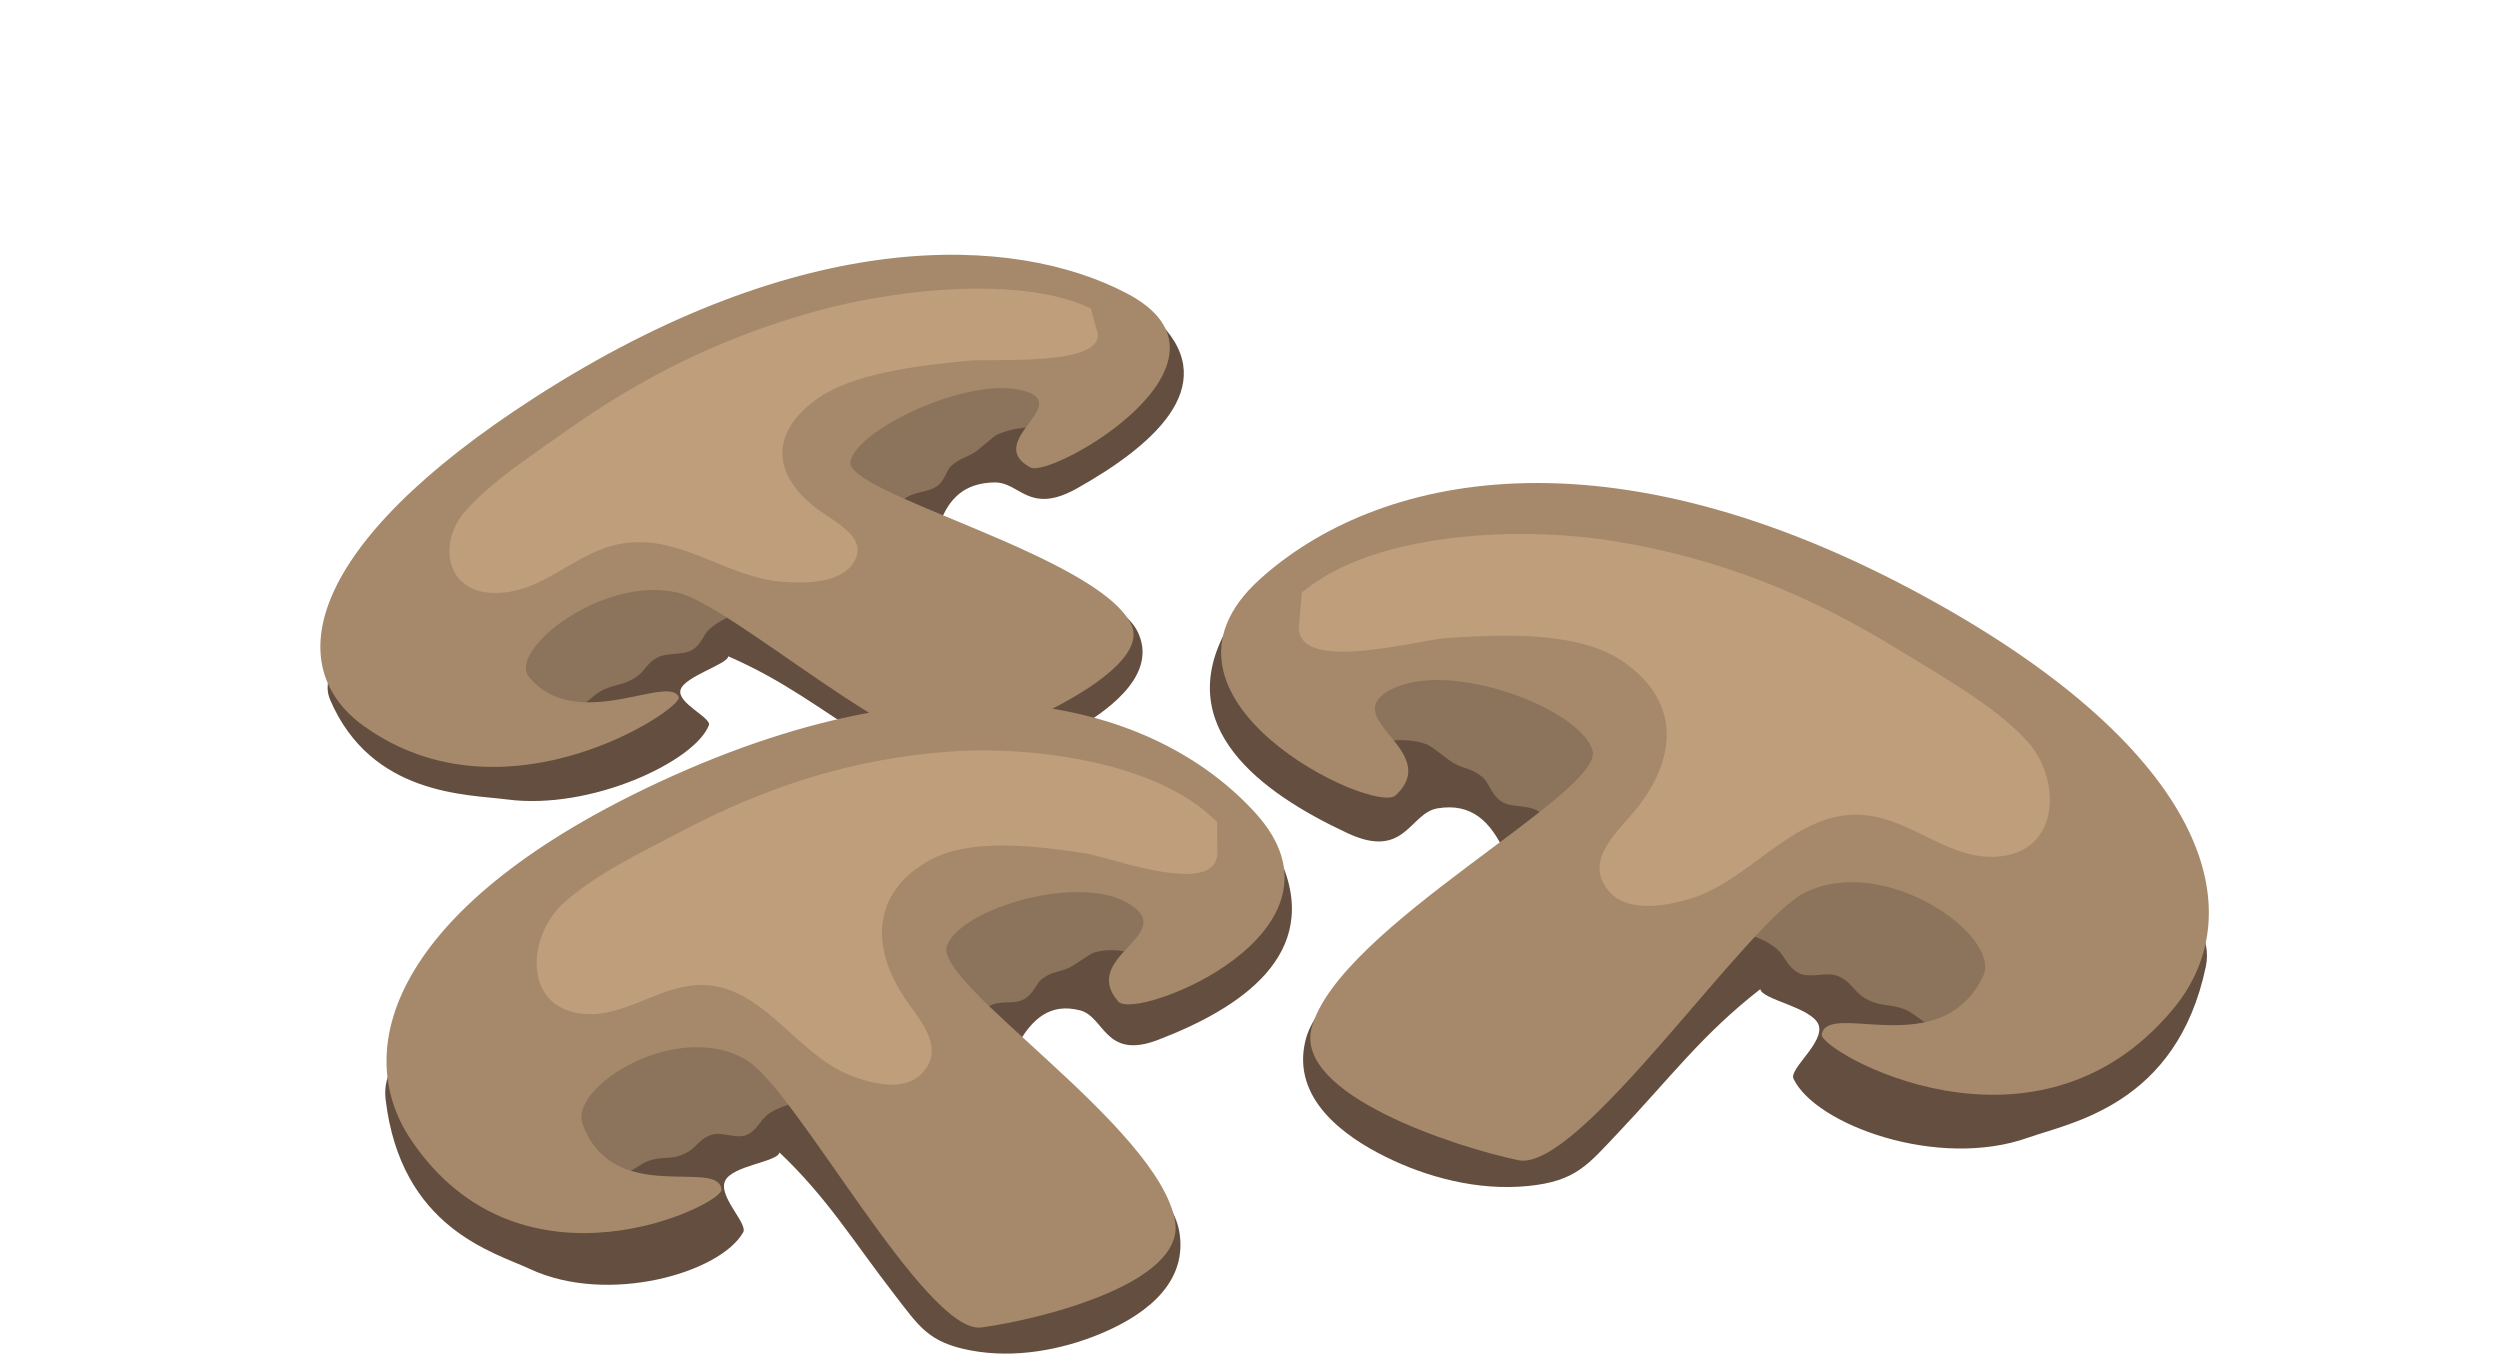
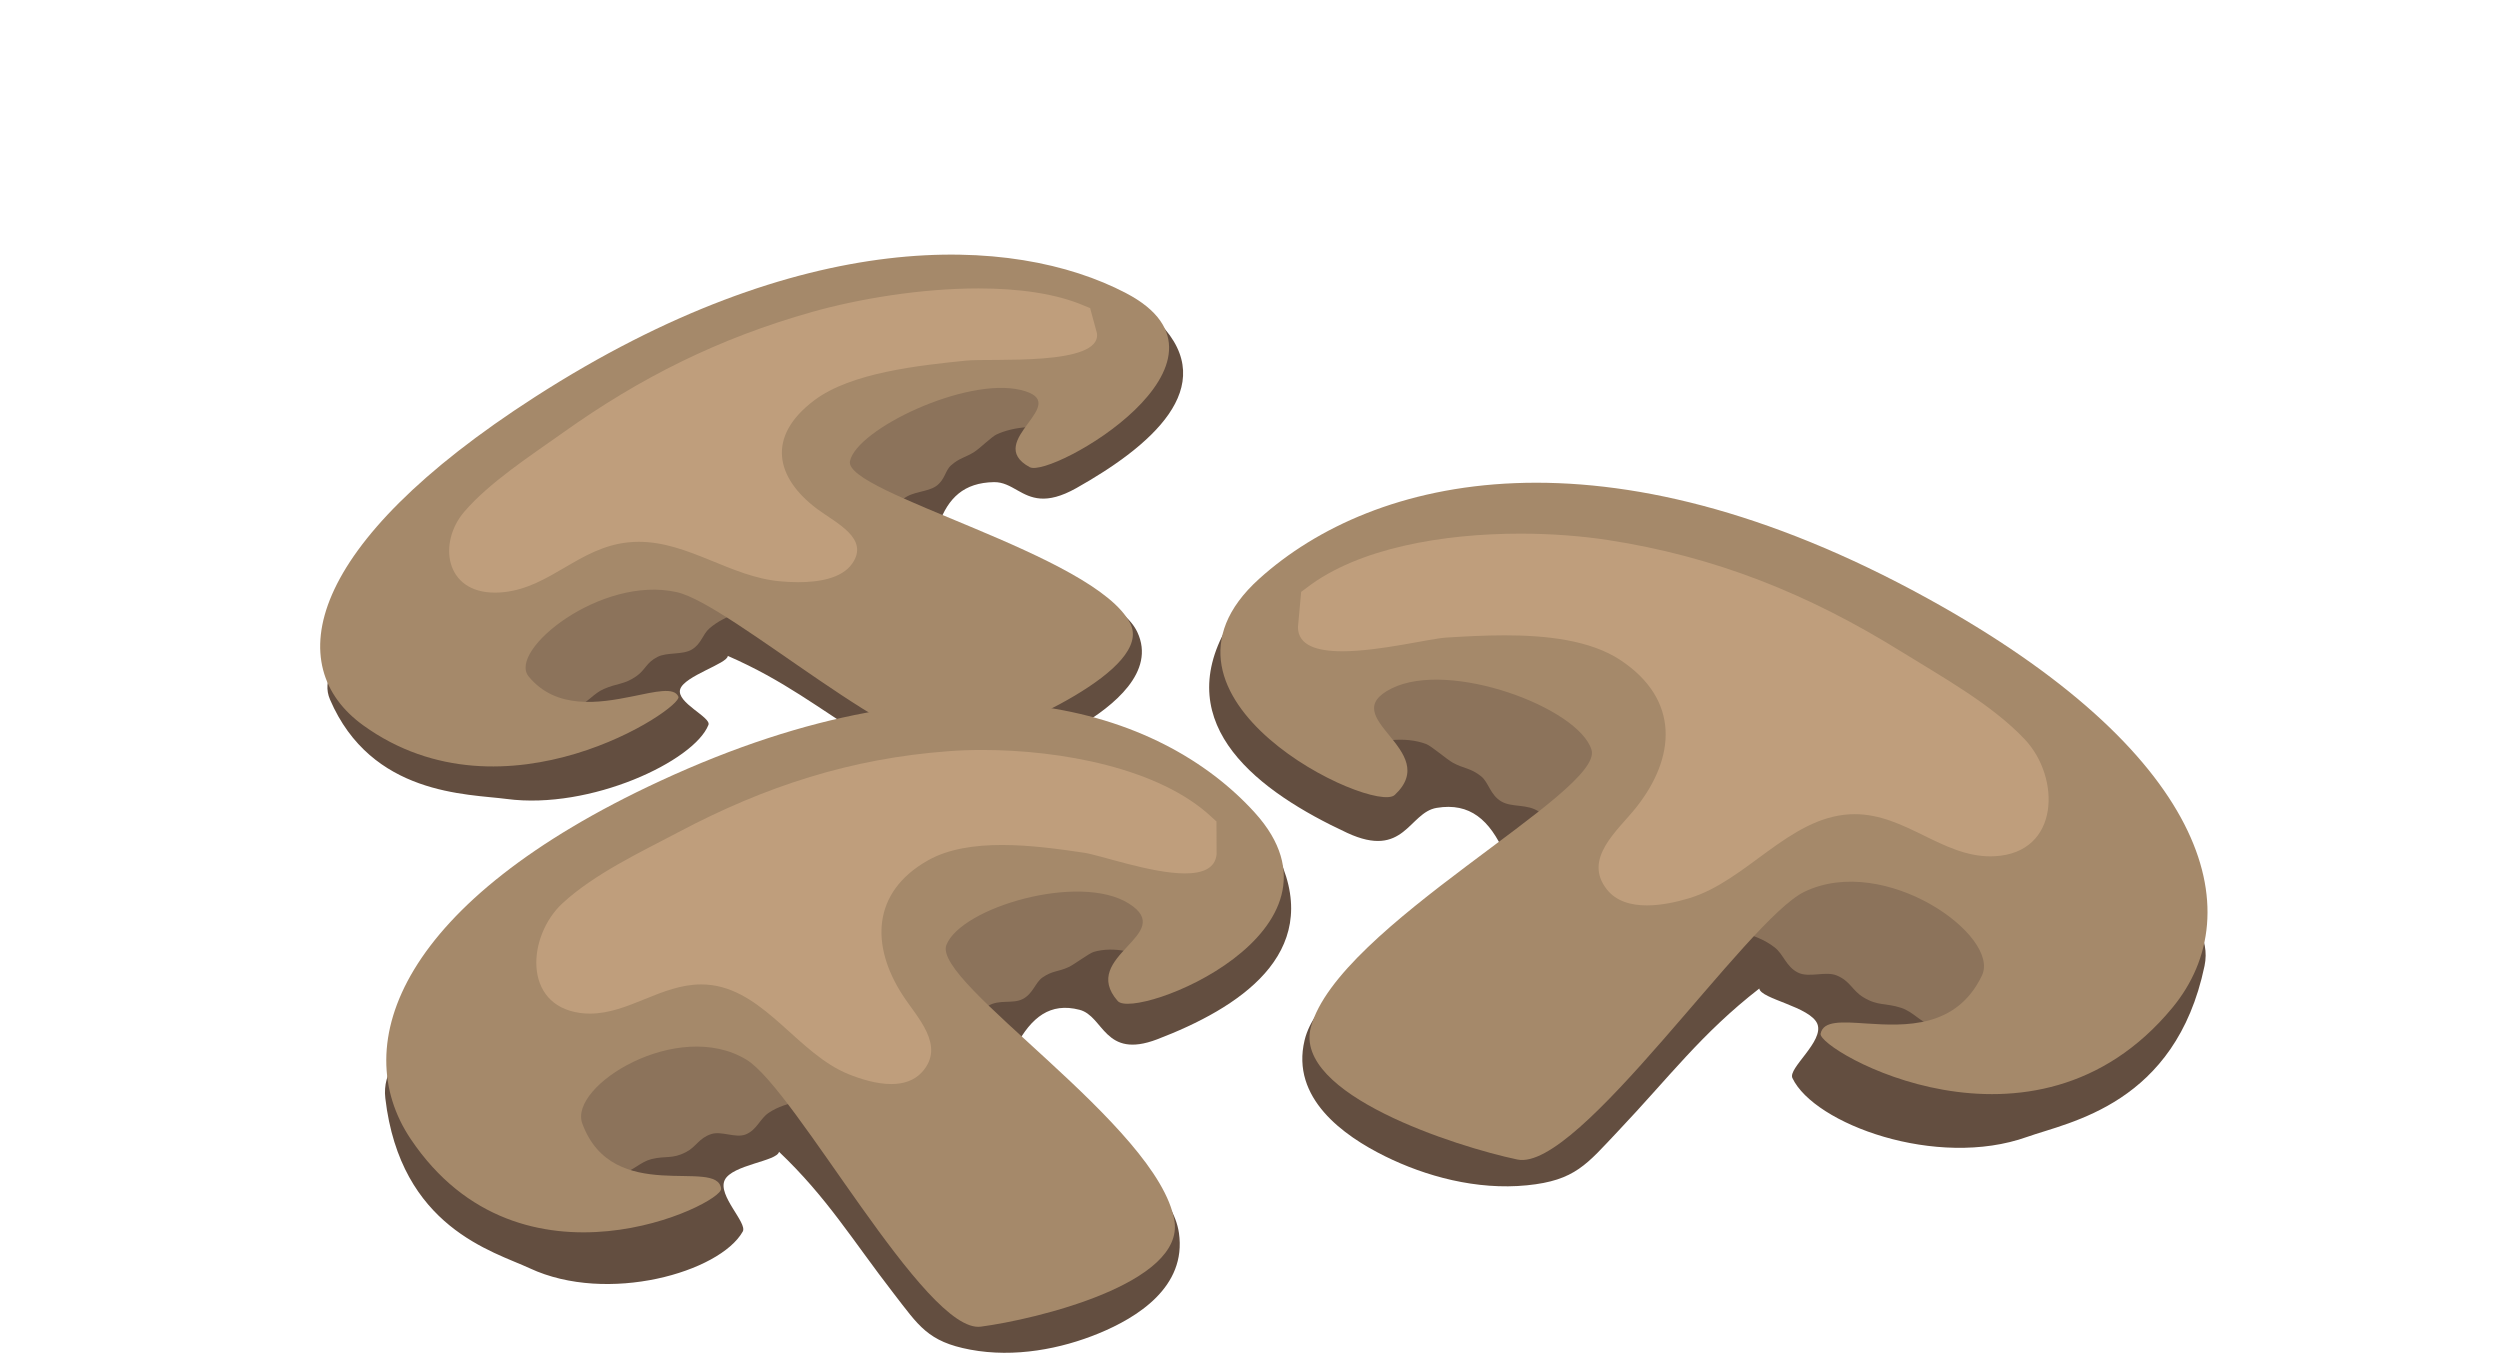
- <svg xmlns="http://www.w3.org/2000/svg" width="189.064mm" height="103.118mm" viewBox="0 0 189.064 103.118" version="1.1" id="svg11989">
-   <defs id="defs11986" />
-   <g id="layer5" style="display:inline" transform="translate(-2.397317,-4.347441)">
-     <g id="g15786" transform="matrix(0.3527778,0,0,-0.3527778,-739.2368,511.4259)" style="display:inline">
-       <path d="m 2186.84,1311.92 c 6.26,20.12 33.97,23.72 53.73,34.6 13.43,7.39 30.63,15.39 46.17,18.74 8.2,1.78 16.1,3.38 24.5,3.31 5.86,-0.05 11.78,-1.55 17.33,-1.45 l 22.51,0.86 c 13.14,-13.66 -2.18,-26.43 -17.95,-35.3 -6.58,-3.69 -9.75,-2.09 -12.6,-0.48 -1.6,0.9 -3.1,1.8 -5.05,1.77 -6.49,-0.11 -9.81,-3.43 -11.82,-8.95 -2.76,-7.56 17.44,-9.54 24.04,-12.08 6.32,-2.43 15.76,-5.28 18.52,-11.13 4.03,-8.54 -5.12,-15.88 -12.54,-20.26 -7.22,-4.26 -16.62,-7.92 -26.34,-8.59 -9.3,-0.65 -11.9,1.54 -18.66,5.76 -11.1,6.92 -18.16,12.67 -30.3,17.98 0.02,-1.64 -9.33,-4.29 -10.21,-7.16 -0.88,-2.88 6.7,-5.99 6.06,-7.64 -3.04,-7.75 -25.31,-18.27 -43.28,-15.89 -8.38,1.11 -29.04,0.71 -37.9,21.34 -3.56,8.29 11.14,16.03 13.79,24.57" style="fill:#634e40;fill-opacity:1;fill-rule:nonzero;stroke:none;stroke-width:0.1" id="path2496" />
-       <path d="m 2202.78,1314.46 c 11.36,19.86 33.84,33.41 57.57,42.33 16.5,6.21 39.17,17.55 57.21,12.38 5.31,-1.53 11.72,-5.51 14.24,-9.72 1.73,-2.89 1.86,-10.18 -0.9,-11.39 l -2.07,-2.87 c -3.52,1.06 -9.07,0.79 -12.87,-1.03 -0.96,-0.46 -3.56,-2.97 -4.64,-3.67 -2.03,-1.3 -3.21,-1.28 -5.06,-2.93 -1.29,-1.14 -1.27,-3.11 -3.22,-4.46 -1.9,-1.3 -4.96,-1.08 -6.99,-2.72 -4.03,-3.25 -1.17,-7.05 -5.54,-9.79 -3.95,-2.48 -10.91,-1.44 -14.24,-4.44 -1.51,-1.37 -0.31,-3.43 -1.88,-4.91 -1.49,-1.41 -5.09,-2.21 -7.12,-2.97 -4.47,-1.68 -9.38,-2.68 -12.8,-5.65 -1.54,-1.33 -1.71,-3.3 -3.81,-4.56 -1.99,-1.19 -5.29,-0.53 -7.34,-1.57 -2.45,-1.24 -2.59,-2.78 -4.55,-4.15 -2.61,-1.82 -4.08,-1.47 -6.96,-2.73 -2.2,-0.96 -3.31,-2.77 -5.69,-3.82 -2.28,-1.01 -5.52,-0.73 -7.98,-1.32 -8.07,-1.92 -14.67,-4.92 -20.5,2.11 -7.43,8.94 0.14,19.13 5.14,27.88" style="fill:#8c735b;fill-opacity:1;fill-rule:nonzero;stroke:none;stroke-width:0.1" id="path2498" />
-       <path d="m 2344.71,1303.66 c -7.53,14.83 -61.57,27.96 -60.12,34.82 1.45,6.87 24.87,18.08 36.62,15.26 11.76,-2.81 -8.35,-10.97 1.94,-16.56 4.52,-2.46 48.68,22.7 20.62,37.35 -24.31,12.7 -69.54,14.5 -126.72,-22.27 -49.39,-31.76 -54.47,-57.77 -36.85,-70.47 30.45,-21.95 68.59,3.75 67.59,6.15 -0.88,2.12 -4.86,1.09 -9.93,0.06 -7.09,-1.44 -16.31,-2.87 -22.19,4.28 -4.57,5.56 15.49,21.76 31.78,18.09 11.71,-2.63 49.75,-36.91 61.11,-33.14 11.37,3.77 41.16,16.55 36.15,26.43" style="fill:#a5896a;fill-opacity:1;fill-rule:nonzero;stroke:none;stroke-width:0.1" id="path2500" />
-       <path d="m 2336.24,1371.25 c -0.01,0 -0.06,0.02 -0.14,0.05 l -0.01,0.03 c 0.12,-0.06 0.16,-0.08 0.15,-0.08" style="fill:#bf9e7c;fill-opacity:1;fill-rule:nonzero;stroke:none;stroke-width:0.1" id="path2502" />
-       <path d="m 2208.42,1310.27 c -10.77,0 -12.2,10.77 -6.58,17.33 5.43,6.34 14.29,12.07 21.26,17.03 16.48,11.74 33.34,20.2 53.38,25.85 9.94,2.8 23.28,5.04 35.66,5.04 8.53,0 16.59,-1.06 22.78,-3.74 0.16,-0.07 0.87,-0.36 1.18,-0.48 l 1.46,-5.37 c 1.06,-7.15 -22.69,-5.35 -28.01,-5.89 -10.15,-1.03 -24.72,-2.57 -32.61,-8.51 -10.41,-7.84 -8.24,-16.67 0.58,-23.29 4.06,-3.04 11.37,-6.33 7.52,-11.78 -2.24,-3.17 -7.17,-3.95 -11.54,-3.95 -1.39,0 -2.73,0.08 -3.91,0.19 -10.6,0.94 -19.64,8.47 -30.29,8.47 -0.76,0 -1.53,-0.04 -2.31,-0.12 -10.47,-1.1 -16.61,-9.59 -26.64,-10.68 -0.67,-0.07 -1.32,-0.1 -1.93,-0.1" style="fill:#bf9e7c;fill-opacity:1;fill-rule:nonzero;stroke:none;stroke-width:0.1" id="path2504" />
-       <path d="m 2555.76,1260.64 c -10.32,25.97 -41.43,25.16 -65.03,35.84 -16.05,7.25 -36.34,14.55 -54.02,15.91 -9.32,0.72 -18.28,1.27 -27.52,-0.56 -6.44,-1.27 -12.7,-4.51 -18.82,-5.51 l -24.92,-3.46 c -12.13,-21.2 6.91,-35.35 25.78,-44.12 12.29,-5.71 13.21,4.37 19.21,5.36 7.16,1.19 11.37,-2.63 14.53,-9.68 4.33,-9.68 -17.56,-16.51 -24.39,-21.3 -6.55,-4.59 -16.44,-10.4 -18.48,-18.88 -2.97,-12.4 8.35,-20.47 17.26,-24.87 8.67,-4.29 19.64,-7.31 30.45,-6.23 10.35,1.03 12.83,4.53 19.55,11.63 11.04,11.65 17.82,20.89 30.28,30.58 0.26,-2.24 10.99,-3.9 12.46,-7.61 1.46,-3.72 -6.36,-9.49 -5.36,-11.59 4.66,-9.86 30.96,-19.56 50.34,-12.63 9.03,3.22 31.83,6.92 38.06,36.67 2.5,11.97 -14.99,19.43 -19.38,30.45" style="fill:#634e40;fill-opacity:1;fill-rule:nonzero;stroke:none;stroke-width:0.1" id="path2506" />
-       <path d="m 2537.79,1260.82 c -15.9,24.56 -42.95,38.29 -70.59,45.52 -19.22,5.02 -46.1,15.73 -65.07,5.01 -5.58,-3.16 -11.96,-9.86 -14.01,-16.09 -1.4,-4.26 -0.31,-14.17 2.94,-15.24 l 2.77,-3.46 c 3.69,2.16 9.84,2.93 14.34,1.24 1.13,-0.42 4.42,-3.29 5.73,-4.01 2.45,-1.34 3.76,-1.08 6.07,-2.92 1.61,-1.29 1.93,-3.96 4.31,-5.38 2.31,-1.38 5.64,-0.45 8.15,-2.25 4.99,-3.59 2.49,-9.31 7.77,-12.13 4.77,-2.55 12.26,0.28 16.43,-3.1 1.89,-1.53 0.92,-4.57 2.91,-6.26 1.88,-1.6 5.97,-1.94 8.33,-2.56 5.22,-1.36 10.79,-1.7 15.06,-5.02 1.92,-1.49 2.45,-4.12 4.98,-5.39 1.24,-0.63 2.78,-0.5 4.32,-0.38 1.43,0.12 2.85,0.23 4.02,-0.25 2.9,-1.18 3.32,-3.24 5.71,-4.68 3.18,-1.93 4.75,-1.16 8.13,-2.27 2.59,-0.86 4.11,-3.07 6.92,-4.01 1.59,-0.53 3.47,-0.38 5.32,-0.23 1.27,0.1 2.53,0.2 3.67,0.09 9.22,-0.95 17,-3.66 22.21,7.06 6.65,13.63 -3.42,25.88 -10.42,36.71" style="fill:#8c735b;fill-opacity:1;fill-rule:nonzero;stroke:none;stroke-width:0.1" id="path2508" />
-       <path d="m 2383.45,1217.05 c 5.75,21.64 62.97,50.51 60.2,59.51 -2.76,9 -30.44,19.38 -42.9,13.15 -12.46,-6.23 11.07,-13.15 0.69,-22.84 -4.55,-4.25 -57.44,20.76 -29.07,46.37 24.59,22.18 74.05,33.91 143.25,-4.15 59.79,-32.89 69.82,-67.06 52.6,-87.89 -29.76,-35.99 -76.12,-9 -75.43,-5.54 0.57,2.87 4.65,2.53 9.93,2.18 8.16,-0.53 19.21,-1.07 24.67,10.28 4.08,8.48 -20.76,26.3 -38.06,17.99 -12.43,-5.97 -48.44,-60.2 -61.59,-57.44 -13.15,2.77 -48.12,13.97 -44.29,28.38" style="fill:#a5896a;fill-opacity:1;fill-rule:nonzero;stroke:none;stroke-width:0.1" id="path2510" />
-       <path d="m 2381.22,1310.33 c -0.01,0 0.04,0.04 0.15,0.14 v -0.04 c -0.09,-0.06 -0.14,-0.1 -0.15,-0.1" style="fill:#bf9e7c;fill-opacity:1;fill-rule:nonzero;stroke:none;stroke-width:0.1" id="path2512" />
-       <path d="m 2455.53,1243.18 c -3.36,0 -6.57,0.85 -8.61,3.45 -5.16,6.6 2.32,12.55 6.27,17.51 8.57,10.78 9.45,23.18 -3.34,31.66 -6.48,4.29 -15.9,5.31 -24.82,5.31 -4.44,0 -8.75,-0.25 -12.52,-0.48 -3.57,-0.22 -14.3,-2.94 -22.32,-2.94 -5.35,0 -9.49,1.21 -9.51,5.17 l 0.69,7.57 c 0.31,0.22 1.05,0.77 1.21,0.9 11.07,8.52 29.28,11.59 45.8,11.59 6.72,0 13.16,-0.51 18.73,-1.36 23.02,-3.54 43.03,-11.53 63.17,-24.05 8.52,-5.29 19.24,-11.23 26.29,-18.7 7.73,-8.17 7.59,-24.34 -6.41,-25.08 -0.32,-0.02 -0.63,-0.03 -0.94,-0.03 -5.21,0 -9.78,2.26 -14.41,4.53 -4.62,2.26 -9.3,4.52 -14.71,4.52 -0.36,0 -0.72,-0.01 -1.08,-0.03 -13.07,-0.74 -22.12,-14.3 -34.45,-18.01 -2.56,-0.77 -5.86,-1.53 -9.04,-1.53" style="fill:#bf9e7c;fill-opacity:1;fill-rule:nonzero;stroke:none;stroke-width:0.1" id="path2514" />
-       <path d="m 2204.47,1228.36 c 11.17,23.07 38.73,20.03 60.52,28.09 14.81,5.48 33.4,10.68 49.2,10.62 8.33,-0.03 16.34,-0.19 24.41,-2.55 5.62,-1.64 10.93,-5.08 16.29,-6.45 l 21.86,-5.02 c 9.16,-20.36 -8.85,-31.94 -26.28,-38.6 -11.36,-4.33 -11.4,4.99 -16.65,6.34 -6.27,1.62 -10.31,-1.57 -13.65,-7.82 -4.59,-8.56 14.33,-16.45 20.02,-21.35 5.46,-4.7 13.81,-10.76 14.96,-18.7 1.69,-11.6 -8.98,-18.17 -17.24,-21.56 -8.03,-3.3 -18,-5.26 -27.53,-3.47 -9.11,1.71 -11.04,5.11 -16.47,12.12 -8.9,11.52 -14.22,20.5 -24.54,30.32 -0.4,-2.04 -10.07,-2.77 -11.65,-6.07 -1.58,-3.3 4.92,-9.18 3.87,-11.04 -4.9,-8.71 -29.01,-15.66 -45.69,-7.88 -7.77,3.63 -27.74,8.71 -30.98,36.49 -1.31,11.17 14.81,16.73 19.55,26.53" style="fill:#634e40;fill-opacity:1;fill-rule:nonzero;stroke:none;stroke-width:0.1" id="path2516" />
-       <path d="m 2220.45,1227.19 c 16,21.37 41.09,31.98 66.2,36.57 17.45,3.2 42.16,11.04 58.18,-0.2 4.72,-3.31 9.86,-9.94 11.21,-15.81 0.92,-4.01 -0.82,-13.03 -3.79,-13.77 l -2.72,-2.98 c -3.11,2.26 -8.52,3.42 -12.64,2.21 -1.04,-0.31 -4.18,-2.7 -5.4,-3.26 -2.28,-1.06 -3.42,-0.72 -5.62,-2.24 -1.53,-1.06 -2.01,-3.49 -4.24,-4.62 -2.16,-1.1 -5.04,0 -7.41,-1.47 -4.71,-2.92 -2.93,-8.36 -7.83,-10.56 -2.06,-0.92 -4.54,-0.73 -7.01,-0.55 -2.86,0.21 -5.7,0.42 -7.83,-1.08 -1.8,-1.27 -1.17,-4.13 -3.06,-5.53 -1.8,-1.33 -5.46,-1.34 -7.61,-1.73 -4.73,-0.87 -9.71,-0.77 -13.75,-3.5 -1.83,-1.23 -2.5,-3.61 -4.84,-4.59 -1.15,-0.48 -2.51,-0.25 -3.87,-0.02 -1.26,0.21 -2.51,0.42 -3.59,0.07 -2.67,-0.87 -3.19,-2.73 -5.43,-3.88 -2.98,-1.54 -4.3,-0.72 -7.39,-1.49 -2.37,-0.59 -3.9,-2.51 -6.46,-3.17 -1.45,-0.37 -3.1,-0.09 -4.73,0.18 -1.13,0.19 -2.24,0.38 -3.27,0.36 -8.26,-0.19 -15.37,-2.1 -19.19,8.12 -4.85,13.01 5.04,23.51 12.09,32.94" style="fill:#8c735b;fill-opacity:1;fill-rule:nonzero;stroke:none;stroke-width:0.1" id="path2518" />
-       <path d="m 2354.17,1175.6 c -3.44,20.29 -52.05,51.03 -48.9,59.09 3.15,8.05 28.54,15.54 39.12,8.9 10.59,-6.64 -10.84,-11.26 -2.37,-20.92 3.72,-4.24 52.62,14.82 29.39,40.42 -20.14,22.19 -63.17,36.61 -127.56,6.77 -55.64,-25.77 -67.17,-56.41 -53.48,-76.8 23.67,-35.24 66.93,-13.88 66.58,-10.66 -0.74,6.82 -23.23,-3.82 -29.78,14 -2.97,8.09 20.46,22.61 35.19,13.7 10.59,-6.39 38.4,-58.85 50.29,-57.28 11.89,1.57 43.82,9.27 41.52,22.78" style="fill:#a5896a;fill-opacity:1;fill-rule:nonzero;stroke:none;stroke-width:0.1" id="path2520" />
-       <path d="m 2363.32,1261.08 c 0,0 -0.05,0.04 -0.12,0.1 v 0.04 c 0.1,-0.1 0.13,-0.14 0.12,-0.14" style="fill:#bf9e7c;fill-opacity:1;fill-rule:nonzero;stroke:none;stroke-width:0.1" id="path2522" />
-       <path d="m 2293.44,1204.86 c -3.21,0 -6.64,1.1 -9.19,2.13 -10.67,4.32 -17.67,17.44 -29.22,19.08 -0.8,0.11 -1.59,0.16 -2.37,0.16 -4.26,0 -8.16,-1.56 -12.03,-3.13 -3.87,-1.57 -7.7,-3.13 -11.81,-3.13 -0.7,0 -1.42,0.04 -2.14,0.14 -12.38,1.72 -11.26,16.58 -3.77,23.51 6.84,6.33 16.82,11 24.79,15.22 18.86,10 37.24,15.87 57.96,17.41 2.3,0.18 4.76,0.27 7.33,0.27 16.76,0 38.01,-3.88 49.2,-14.42 0.14,-0.13 0.75,-0.69 1.01,-0.92 l 0.03,-7 c -0.27,-3.09 -3.04,-4.14 -6.78,-4.14 -7.26,0 -18.19,3.93 -21.67,4.44 -5.14,0.76 -11.44,1.66 -17.58,1.66 -5.83,0 -11.52,-0.81 -15.95,-3.34 -12.01,-6.83 -12.19,-18.29 -5.4,-28.81 3.12,-4.85 9.31,-10.86 4.22,-16.54 -1.72,-1.91 -4.11,-2.59 -6.63,-2.59" style="fill:#bf9e7c;fill-opacity:1;fill-rule:nonzero;stroke:none;stroke-width:0.1" id="path2524" />
-     </g>
-   </g>
+ <svg xmlns="http://www.w3.org/2000/svg" width="715" height="390" viewBox="0 0 715 390" fill="none">
+   <path d="M112.76 167.29C121.107 140.464 158.054 135.664 184.4 121.157C202.307 111.304 225.24 100.637 245.96 96.17C256.894 93.797 267.427 91.664 278.627 91.757C286.44 91.824 294.334 93.824 301.734 93.69L331.747 92.544C349.267 110.757 328.84 127.784 307.813 139.61C299.04 144.53 294.814 142.397 291.014 140.25C288.88 139.05 286.88 137.85 284.28 137.89C275.627 138.037 271.2 142.464 268.52 149.824C264.84 159.904 291.774 162.544 300.574 165.931C309 169.171 321.587 172.97 325.267 180.77C330.64 192.157 318.44 201.944 308.547 207.784C298.92 213.464 286.387 218.344 273.427 219.237C261.027 220.104 257.56 217.184 248.547 211.557C233.747 202.33 224.333 194.664 208.147 187.584C208.173 189.77 195.707 193.304 194.533 197.13C193.36 200.97 203.467 205.117 202.614 207.317C198.56 217.65 168.867 231.677 144.907 228.504C133.734 227.024 106.187 227.557 94.374 200.05C89.627 188.997 109.227 178.677 112.76 167.29" fill="#634E40" />
+   <path d="M134.014 163.904C149.16 137.424 179.134 119.357 210.774 107.464C232.774 99.184 263 84.064 287.054 90.957C294.134 92.997 302.68 98.304 306.04 103.917C308.347 107.771 308.52 117.491 304.84 119.104L302.08 122.931C297.387 121.517 289.987 121.877 284.92 124.304C283.64 124.917 280.174 128.264 278.734 129.197C276.027 130.931 274.454 130.904 271.987 133.104C270.267 134.624 270.294 137.251 267.694 139.051C265.16 140.784 261.08 140.491 258.374 142.677C253 147.011 256.814 152.077 250.987 155.731C245.72 159.037 236.44 157.651 232 161.651C229.987 163.477 231.587 166.224 229.494 168.197C227.507 170.077 222.707 171.144 220 172.157C214.04 174.397 207.494 175.731 202.934 179.691C200.88 181.464 200.654 184.091 197.854 185.771C195.2 187.357 190.8 186.477 188.067 187.864C184.8 189.517 184.614 191.571 182 193.397C178.52 195.824 176.56 195.357 172.72 197.037C169.787 198.317 168.307 200.731 165.134 202.131C162.094 203.477 157.774 203.104 154.494 203.891C143.734 206.451 134.934 210.451 127.16 201.077C117.254 189.157 127.347 175.571 134.014 163.904" fill="#8C735B" />
+   <path d="M323.254 178.304C313.214 158.531 241.16 141.024 243.094 131.877C245.027 122.717 276.254 107.771 291.92 111.531C307.6 115.277 280.787 126.157 294.507 133.611C300.533 136.891 359.414 103.344 322 83.811C289.587 66.877 229.28 64.477 153.04 113.504C87.187 155.851 80.413 190.531 103.907 207.464C144.507 236.731 195.36 202.464 194.027 199.264C192.854 196.437 187.547 197.811 180.787 199.184C171.334 201.104 159.04 203.011 151.2 193.477C145.107 186.064 171.853 164.464 193.573 169.357C209.187 172.864 259.907 218.571 275.054 213.544C290.214 208.517 329.934 191.477 323.254 178.304" fill="#A5896A" />
+   <path d="M311.961 88.184C311.947 88.184 311.881 88.157 311.774 88.117L311.761 88.077C311.921 88.157 311.974 88.184 311.961 88.184Z" fill="#BF9E7C" />
+   <path d="M141.534 169.49C127.174 169.49 125.267 155.131 132.76 146.384C140 137.931 151.814 130.29 161.107 123.677C183.08 108.024 205.56 96.744 232.28 89.21C245.534 85.477 263.32 82.49 279.827 82.49C291.2 82.49 301.947 83.904 310.2 87.477C310.414 87.57 311.36 87.957 311.774 88.117L313.72 95.277C315.134 104.81 283.467 102.41 276.374 103.13C262.84 104.504 243.414 106.557 232.894 114.477C219.014 124.93 221.907 136.704 233.667 145.531C239.08 149.584 248.827 153.971 243.694 161.237C240.707 165.464 234.134 166.504 228.307 166.504C226.454 166.504 224.667 166.397 223.094 166.251C208.96 164.997 196.907 154.957 182.707 154.957C181.694 154.957 180.667 155.01 179.627 155.117C165.667 156.584 157.48 167.904 144.107 169.357C143.214 169.451 142.347 169.49 141.534 169.49" fill="#BF9E7C" />
+   <path d="M604.654 235.664C590.894 201.037 549.414 202.117 517.947 187.877C496.547 178.211 469.494 168.477 445.921 166.664C433.494 165.704 421.547 164.971 409.227 167.411C400.641 169.104 392.294 173.424 384.134 174.757L350.907 179.37C334.734 207.637 360.121 226.504 385.281 238.197C401.667 245.81 402.894 232.371 410.894 231.051C420.441 229.464 426.054 234.557 430.267 243.957C436.041 256.864 406.854 265.97 397.747 272.357C389.014 278.477 375.827 286.224 373.107 297.531C369.147 314.064 384.241 324.824 396.121 330.69C407.681 336.41 422.307 340.437 436.721 338.997C450.521 337.624 453.827 332.957 462.787 323.49C477.507 307.957 486.547 295.637 503.161 282.717C503.507 285.704 517.814 287.917 519.774 292.864C521.721 297.824 511.294 305.517 512.627 308.317C518.841 321.464 553.907 334.397 579.747 325.157C591.787 320.864 622.187 315.931 630.494 276.264C633.827 260.304 610.507 250.357 604.654 235.664" fill="#634E40" />
+   <path d="M580.694 235.424C559.494 202.677 523.427 184.371 486.574 174.731C460.947 168.037 425.107 153.757 399.814 168.051C392.374 172.264 383.867 181.197 381.134 189.504C379.267 195.184 380.721 208.397 385.054 209.824L388.747 214.437C393.667 211.557 401.867 210.53 407.867 212.784C409.374 213.344 413.761 217.17 415.507 218.13C418.774 219.917 420.521 219.571 423.601 222.024C425.747 223.744 426.174 227.304 429.347 229.197C432.427 231.037 436.867 229.797 440.214 232.197C446.867 236.984 443.534 244.611 450.574 248.371C456.934 251.771 466.92 247.997 472.48 252.504C475 254.544 473.707 258.597 476.361 260.851C478.867 262.984 484.321 263.437 487.467 264.264C494.427 266.077 501.854 266.53 507.547 270.957C510.107 272.944 510.814 276.451 514.187 278.144C515.841 278.984 517.894 278.811 519.947 278.651C521.854 278.491 523.747 278.344 525.307 278.984C529.174 280.557 529.734 283.304 532.921 285.224C537.161 287.797 539.254 286.771 543.761 288.251C547.214 289.397 549.241 292.344 552.987 293.597C555.107 294.304 557.614 294.104 560.081 293.904C561.774 293.771 563.454 293.637 564.974 293.784C577.267 295.05 587.641 298.664 594.587 284.371C603.454 266.197 590.027 249.864 580.694 235.424" fill="#8C735B" />
+   <path d="M374.907 293.784C382.574 264.93 458.867 226.437 455.174 214.437C451.494 202.437 414.587 188.597 397.974 196.904C381.361 205.211 412.734 214.437 398.894 227.357C392.827 233.024 322.307 199.677 360.134 165.531C392.921 135.957 458.867 120.317 551.134 171.064C630.854 214.917 644.227 260.477 621.267 288.251C581.587 336.237 519.774 300.25 520.694 295.637C521.454 291.81 526.894 292.264 533.934 292.731C544.814 293.437 559.547 294.157 566.827 279.024C572.267 267.717 539.147 243.957 516.081 255.037C499.507 262.997 451.494 335.304 433.961 331.624C416.427 327.93 369.8 312.997 374.907 293.784" fill="#A5896A" />
+   <path d="M371.933 169.411C371.92 169.411 371.987 169.357 372.133 169.224V169.277C372.013 169.357 371.947 169.411 371.933 169.411" fill="#BF9E7C" />
+   <path d="M471.014 258.944C466.534 258.944 462.254 257.81 459.534 254.344C452.654 245.544 462.627 237.61 467.894 230.997C479.321 216.624 480.494 200.09 463.441 188.784C454.801 183.064 442.241 181.704 430.347 181.704C424.427 181.704 418.681 182.037 413.654 182.344C408.894 182.637 394.587 186.264 383.894 186.264C376.761 186.264 371.241 184.65 371.214 179.37L372.134 169.277C372.547 168.984 373.534 168.251 373.747 168.077C388.507 156.717 412.787 152.624 434.814 152.624C443.774 152.624 452.361 153.304 459.787 154.437C490.481 159.157 517.161 169.81 544.014 186.504C555.374 193.557 569.667 201.477 579.067 211.437C589.374 222.33 589.187 243.89 570.521 244.877C570.094 244.904 569.681 244.917 569.267 244.917C562.321 244.917 556.227 241.904 550.054 238.877C543.894 235.864 537.654 232.85 530.441 232.85C529.961 232.85 529.481 232.864 529.001 232.891C511.574 233.877 499.507 251.957 483.067 256.904C479.654 257.931 475.254 258.944 471.014 258.944" fill="#BF9E7C" />
+   <path d="M136.267 278.704C151.16 247.944 187.907 251.997 216.96 241.251C236.707 233.944 261.494 227.011 282.56 227.091C293.667 227.131 304.347 227.344 315.107 230.491C322.6 232.677 329.68 237.264 336.827 239.091L365.974 245.784C378.187 272.931 354.174 288.371 330.934 297.251C315.787 303.024 315.734 290.597 308.734 288.797C300.374 286.637 294.987 290.891 290.534 299.224C284.414 310.637 309.64 321.157 317.227 327.691C324.507 333.957 335.64 342.037 337.174 352.624C339.427 368.091 325.2 376.851 314.187 381.371C303.48 385.771 290.187 388.384 277.48 385.997C265.334 383.717 262.76 379.184 255.52 369.837C243.654 354.477 236.56 342.504 222.8 329.411C222.267 332.131 209.374 333.104 207.267 337.504C205.16 341.904 213.827 349.744 212.427 352.224C205.894 363.837 173.747 373.104 151.507 362.731C141.147 357.891 114.52 351.117 110.2 314.077C108.454 299.184 129.947 291.771 136.267 278.704" fill="#634E40" />
+   <path d="M157.574 280.264C178.907 251.771 212.36 237.624 245.84 231.504C269.107 227.237 302.054 216.784 323.414 231.771C329.707 236.184 336.56 245.024 338.36 252.851C339.587 258.197 337.267 270.224 333.307 271.211L329.68 275.184C325.534 272.171 318.32 270.624 312.827 272.237C311.44 272.651 307.254 275.837 305.627 276.584C302.587 277.997 301.067 277.544 298.134 279.571C296.094 280.984 295.454 284.224 292.48 285.731C289.6 287.197 285.76 285.731 282.6 287.691C276.32 291.584 278.694 298.837 272.16 301.771C269.414 302.997 266.107 302.744 262.814 302.504C259 302.224 255.214 301.944 252.374 303.944C249.974 305.637 250.814 309.451 248.294 311.317C245.894 313.091 241.014 313.104 238.147 313.624C231.84 314.784 225.2 314.651 219.814 318.291C217.374 319.931 216.48 323.104 213.36 324.411C211.827 325.051 210.014 324.744 208.2 324.437C206.52 324.157 204.854 323.877 203.414 324.344C199.854 325.504 199.16 327.984 196.174 329.517C192.2 331.571 190.44 330.477 186.32 331.504C183.16 332.291 181.12 334.851 177.707 335.731C175.774 336.224 173.574 335.851 171.401 335.491C169.894 335.237 168.414 334.984 167.04 335.011C156.027 335.264 146.547 337.811 141.454 324.184C134.987 306.837 148.174 292.837 157.574 280.264" fill="#8C735B" />
+   <path d="M335.867 349.051C331.28 321.997 266.467 281.011 270.667 270.264C274.867 259.531 308.72 249.544 322.827 258.397C336.947 267.251 308.374 273.41 319.667 286.29C324.627 291.944 389.827 266.531 358.854 232.397C332 202.811 274.627 183.584 188.774 223.371C114.587 257.731 99.214 298.584 117.467 325.77C149.027 372.757 206.707 344.277 206.24 339.984C205.254 330.89 175.267 345.077 166.534 321.317C162.574 310.53 193.814 291.171 213.454 303.051C227.574 311.571 264.654 381.517 280.507 379.424C296.36 377.331 338.934 367.064 335.867 349.051" fill="#A5896A" />
+   <path d="M348.067 235.077C348.067 235.077 348.001 235.024 347.907 234.944V234.89C348.041 235.024 348.081 235.077 348.067 235.077" fill="#BF9E7C" />
+   <path d="M254.894 310.037C250.614 310.037 246.041 308.571 242.641 307.197C228.414 301.437 219.081 283.944 203.681 281.757C202.614 281.611 201.561 281.544 200.521 281.544C194.841 281.544 189.641 283.624 184.481 285.717C179.321 287.811 174.214 289.891 168.734 289.891C167.801 289.891 166.841 289.837 165.881 289.704C149.374 287.411 150.867 267.597 160.854 258.357C169.974 249.917 183.281 243.691 193.907 238.064C219.054 224.731 243.561 216.904 271.187 214.851C274.254 214.611 277.534 214.491 280.961 214.491C303.307 214.491 331.641 219.664 346.561 233.717C346.747 233.891 347.561 234.637 347.907 234.944L347.947 244.277C347.587 248.397 343.894 249.797 338.907 249.797C329.227 249.797 314.654 244.557 310.014 243.877C303.161 242.864 294.761 241.664 286.574 241.664C278.801 241.664 271.214 242.744 265.307 246.117C249.294 255.224 249.054 270.504 258.107 284.531C262.267 290.997 270.521 299.011 263.734 306.584C261.441 309.131 258.254 310.037 254.894 310.037" fill="#BF9E7C" />
</svg>
